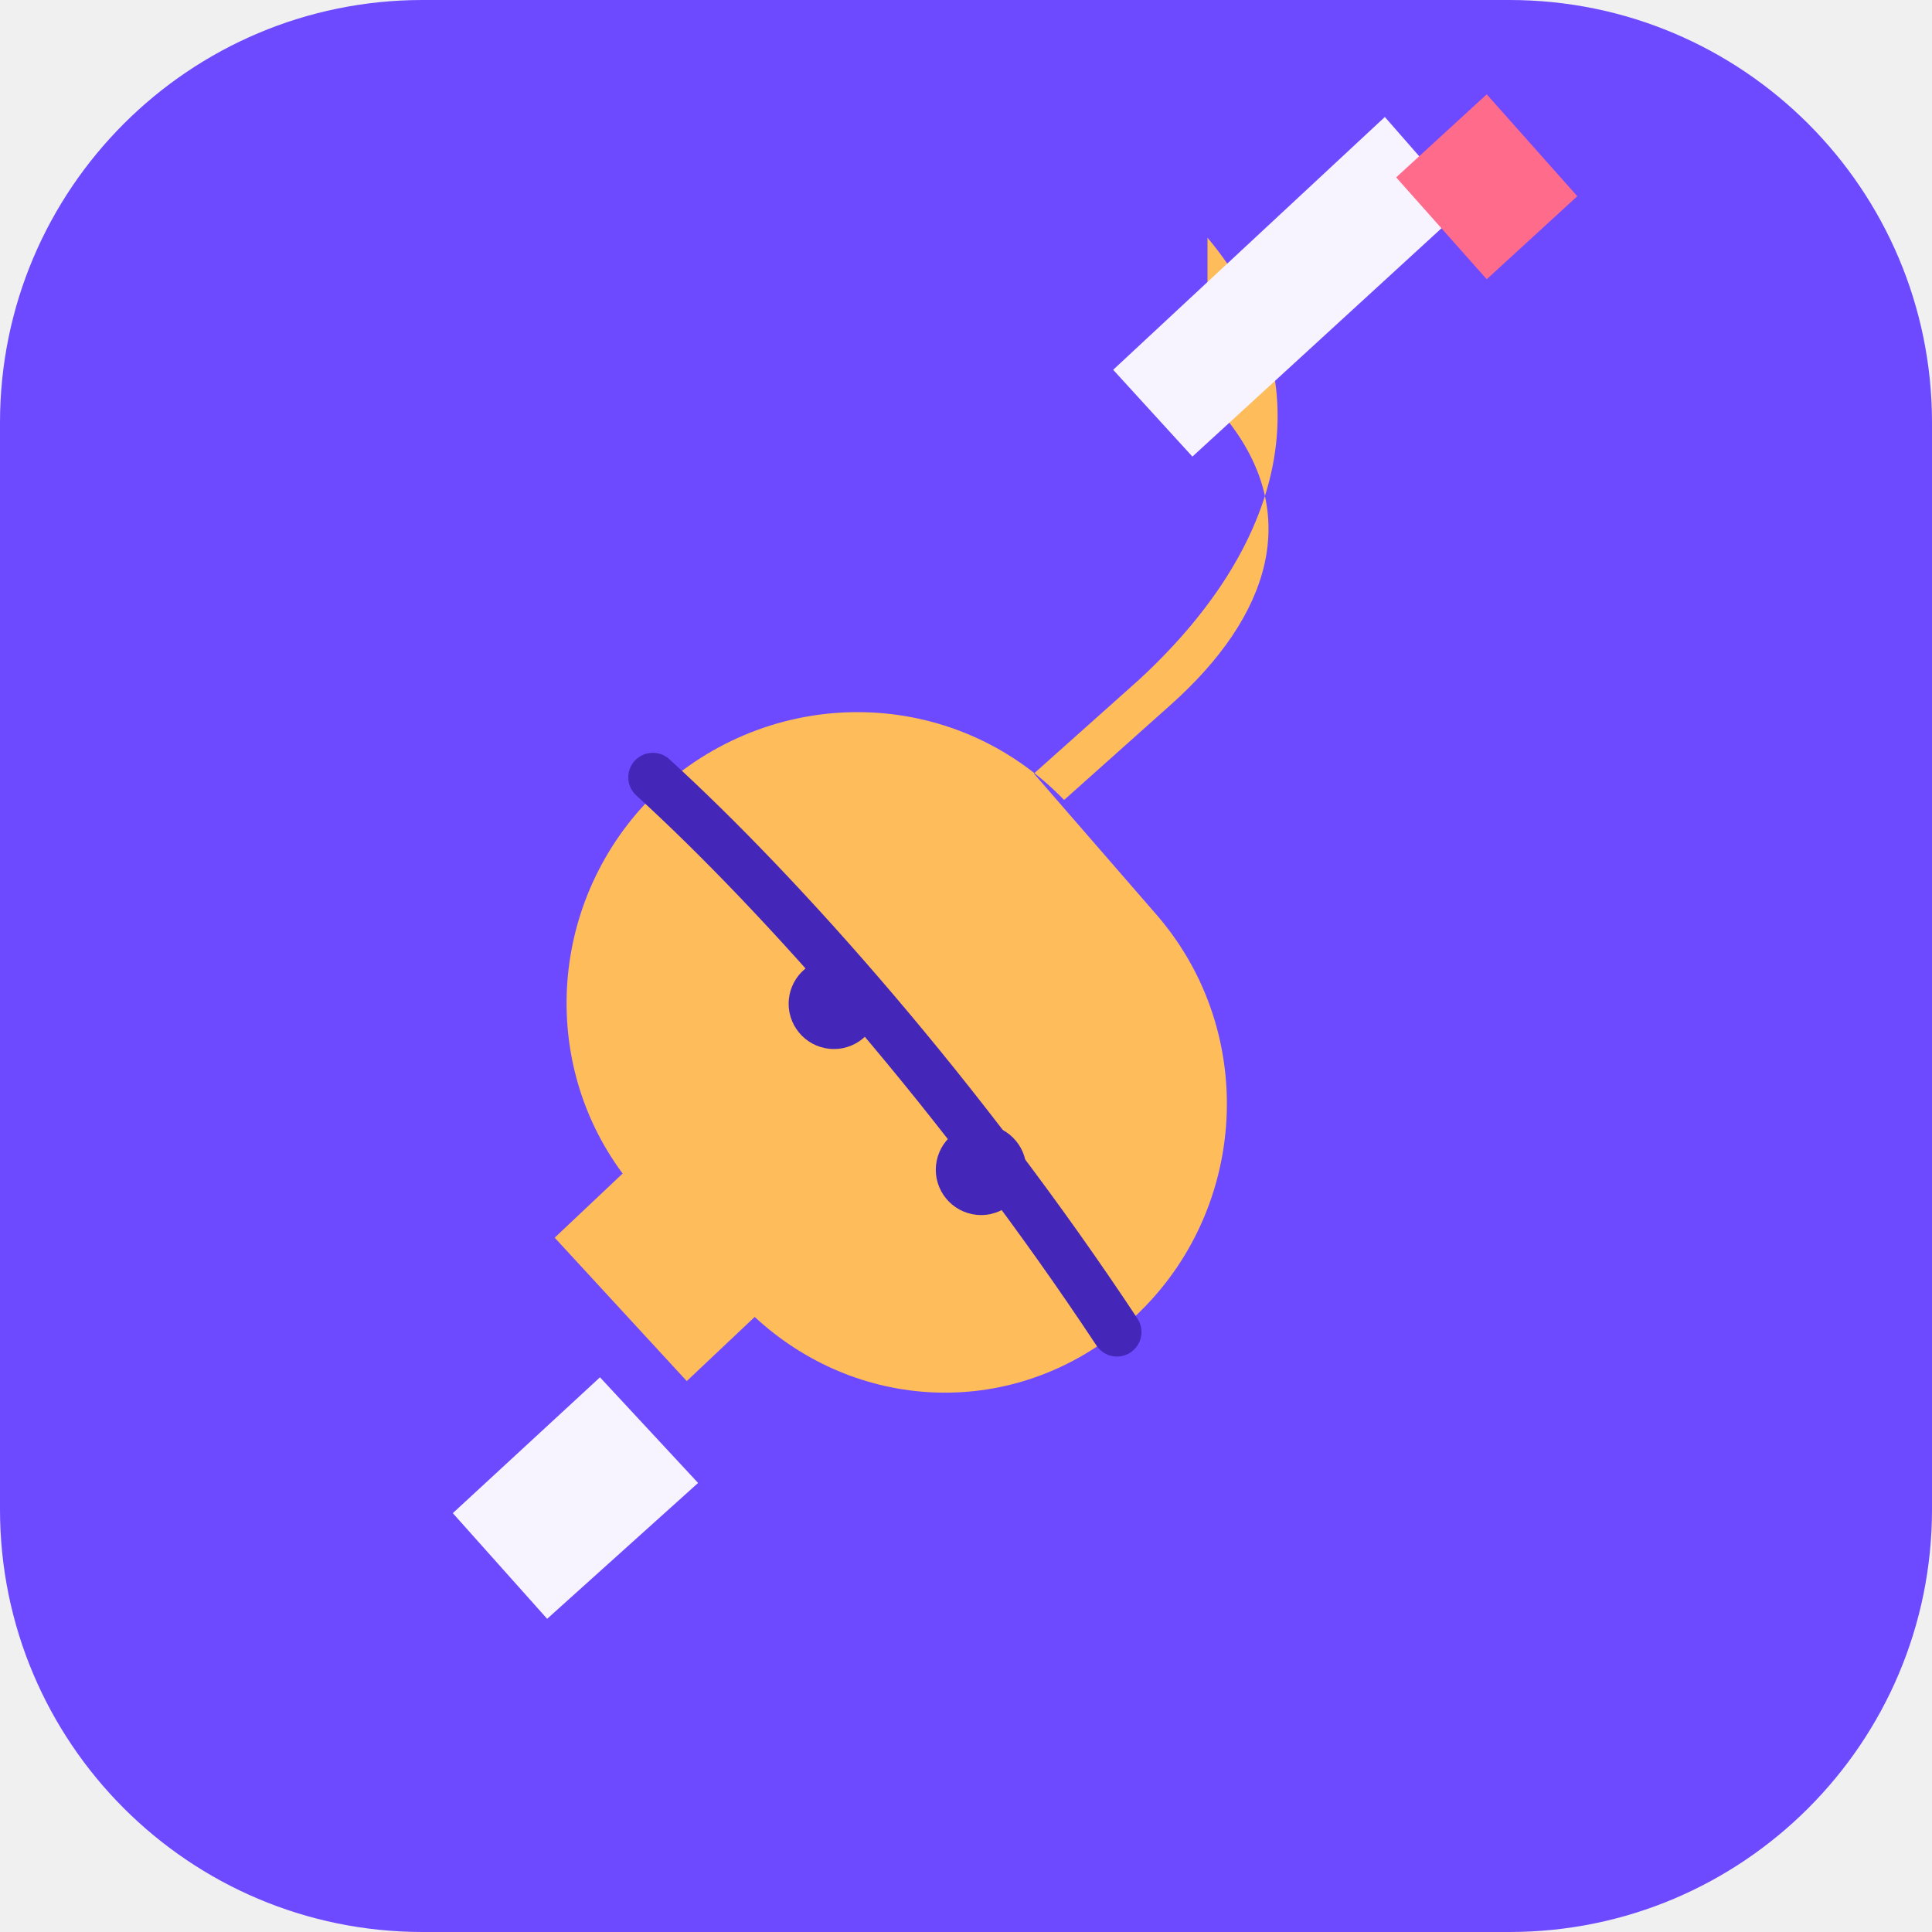
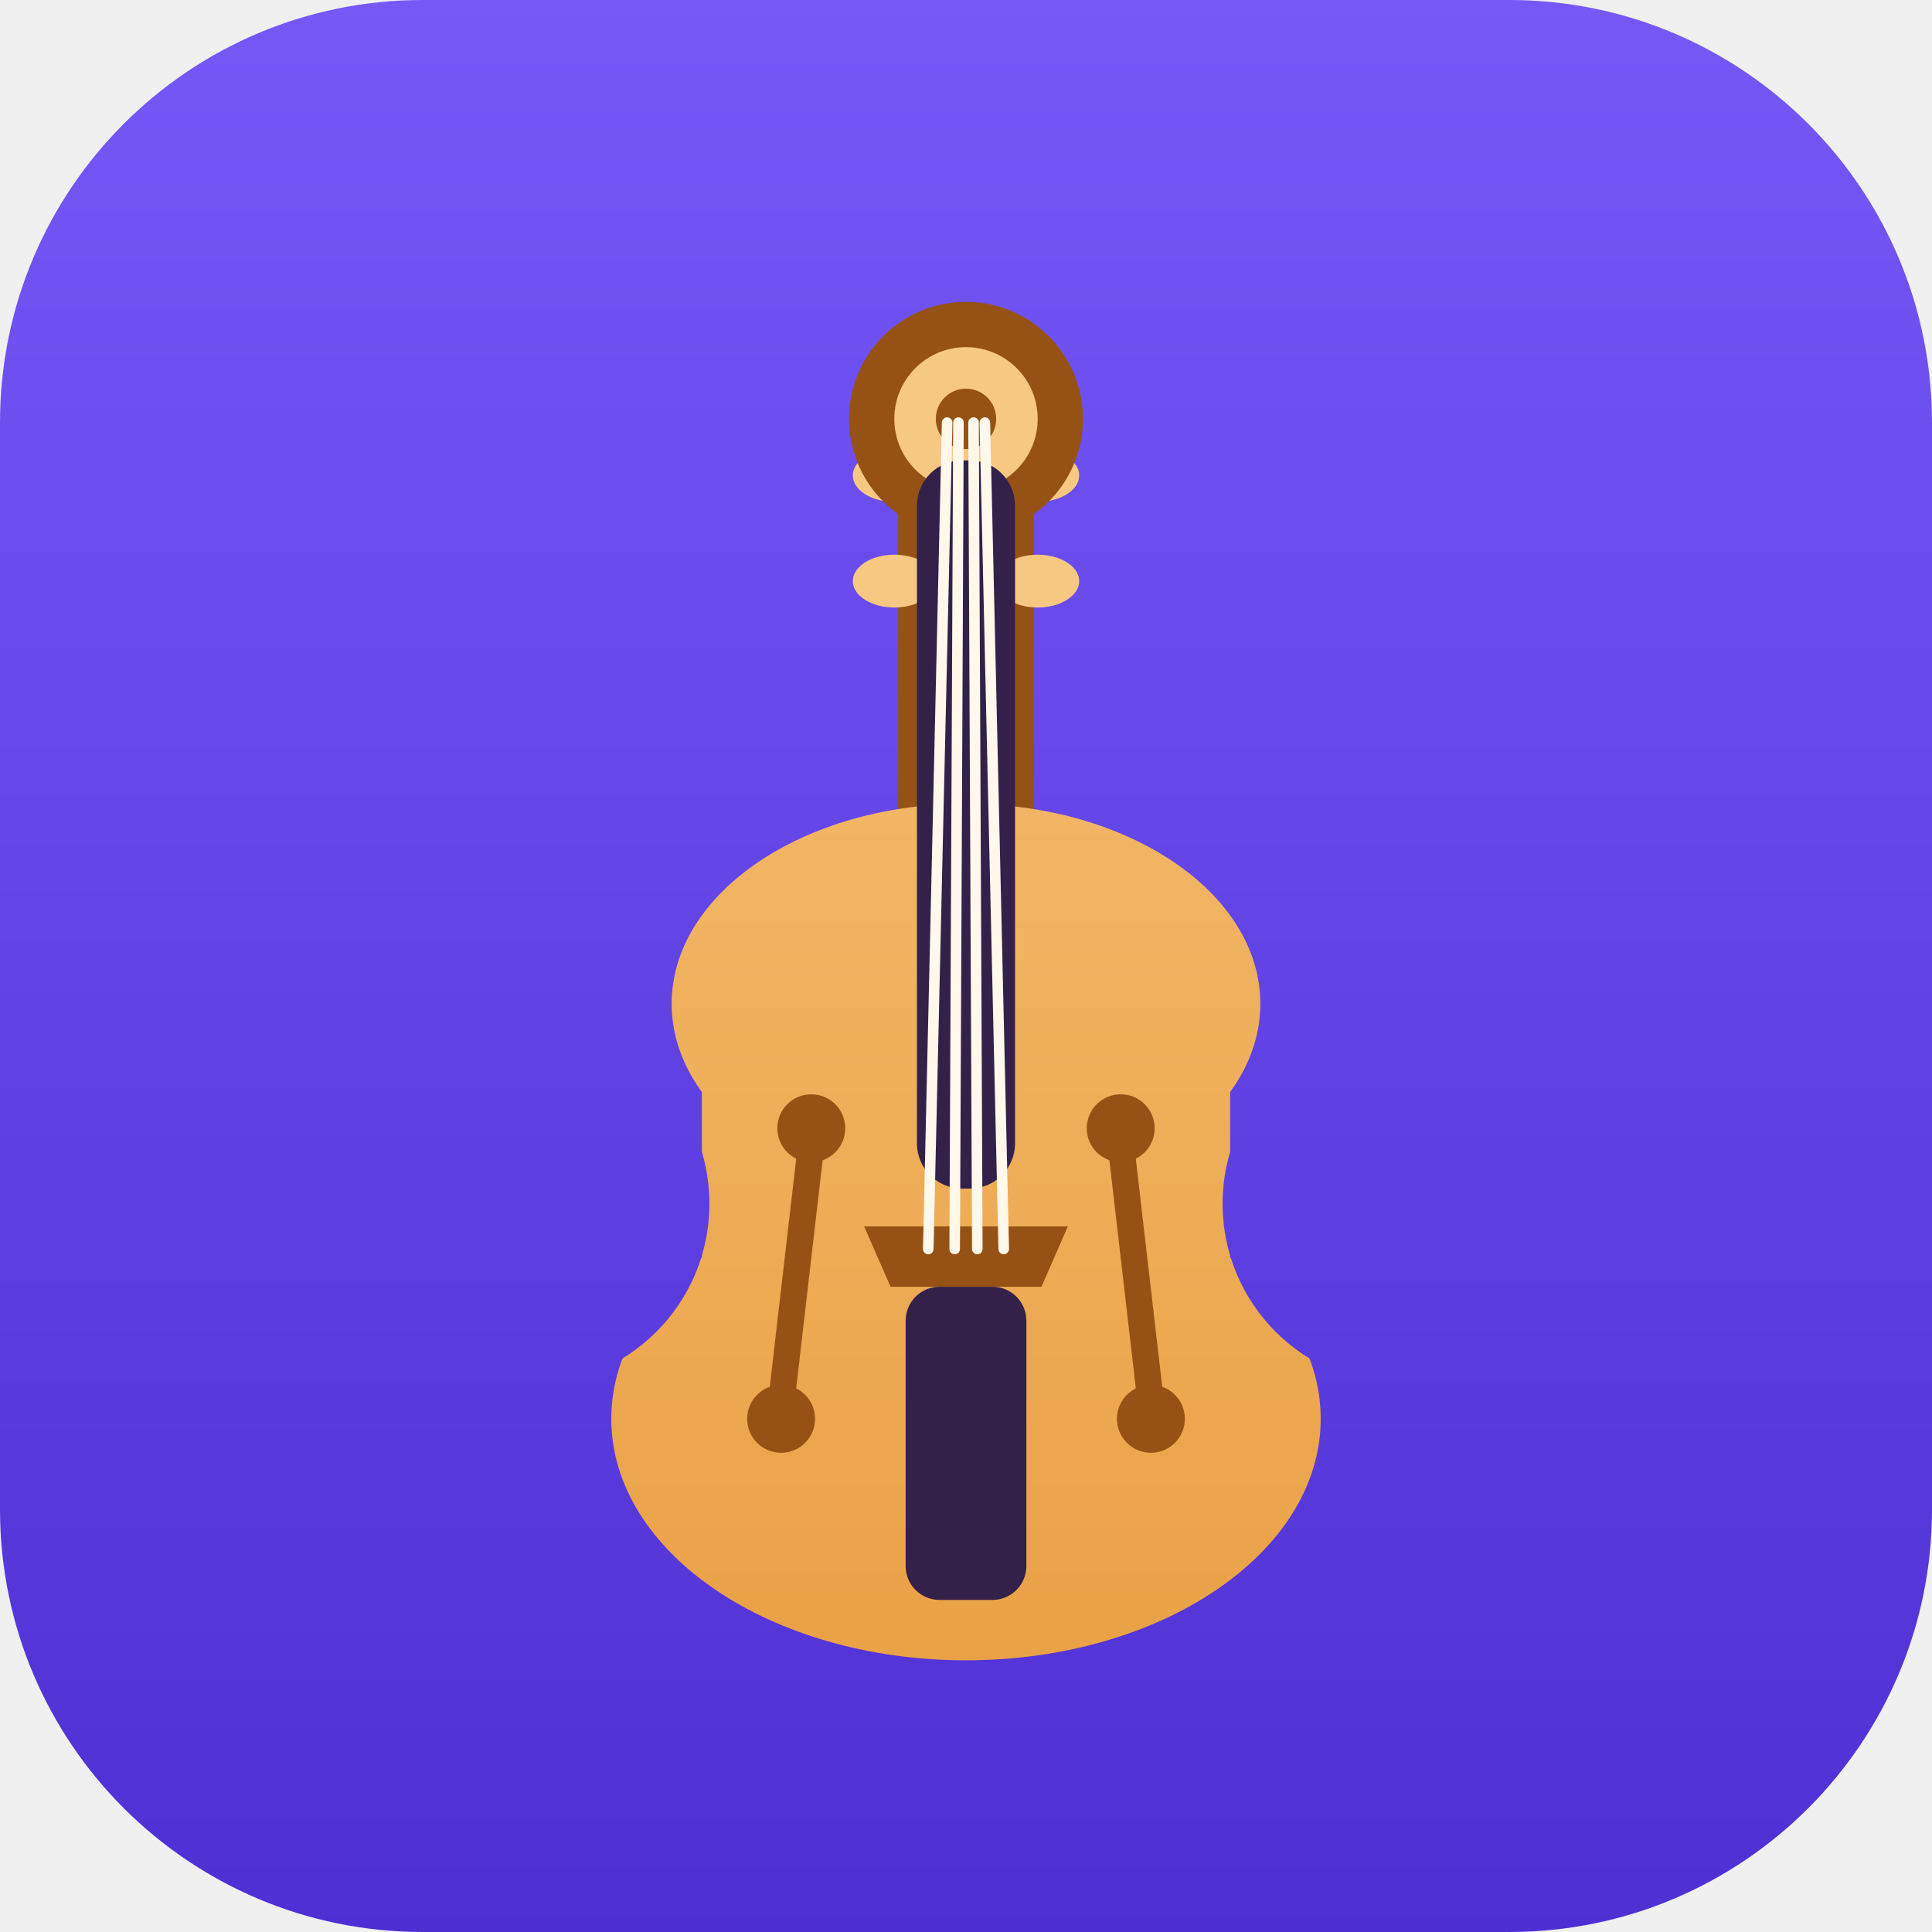
- <svg xmlns="http://www.w3.org/2000/svg" viewBox="0 0 512 512">
-   <rect width="512" height="512" rx="112" fill="#6d4aff" />
-   <path d="M320 63c31 37 22 80-18 117l-28 25 33 38c28 33 23 83-11 110-29 23-69 21-96-4l-18 17-35-38 18-17c-23-31-19-75 10-102 31-28 78-27 107 3l28-25c27-24 35-51 15-76l-5-6z" fill="#ffbc5b" />
-   <path d="M159 365l-39 36 25 28 40-36zm136-267 72-67 21 24-72 66z" fill="#f8f4ff" />
-   <path d="M370 47l24-22 24 27-24 22z" fill="#ff6b8a" />
-   <path d="M173 206c34 31 82 85 123 147" stroke="#4427b8" stroke-width="13" fill="none" stroke-linecap="round" />
-   <circle cx="221" cy="266" r="12" fill="#4427b8" />
-   <circle cx="260" cy="310" r="12" fill="#4427b8" />
+ <svg xmlns="http://www.w3.org/2000/svg" viewBox="0 0 512 512" role="img" aria-label="Mi Aventura con el Violín">
+   <defs>
+     <linearGradient id="fondo" x1="0" y1="0" x2="0" y2="1">
+       <stop offset="0" stop-color="#7658f7" />
+       <stop offset="1" stop-color="#4e2fd3" />
+     </linearGradient>
+     <linearGradient id="madera" x1="0" y1="0" x2="0" y2="1">
+       <stop offset="0" stop-color="#f7c882" />
+       <stop offset="1" stop-color="#e89b3c" />
+     </linearGradient>
+     <mask id="caja">
+       <ellipse cx="256" cy="376" rx="94" ry="64" fill="#fff" />
+       <ellipse cx="256" cy="266" rx="78" ry="53" fill="#fff" />
+       <rect x="186" y="266" width="140" height="110" fill="#fff" />
+       <circle cx="140" cy="319" r="48" fill="#000" />
+       <circle cx="372" cy="319" r="48" fill="#000" />
+     </mask>
+   </defs>
+   <rect width="512" height="512" rx="112" fill="url(#fondo)" />
+   <rect x="238" y="112" width="36" height="163" rx="17" fill="#965214" />
+   <ellipse cx="237" cy="126" rx="11" ry="7" fill="#f7c882" />
+   <ellipse cx="275" cy="126" rx="11" ry="7" fill="#f7c882" />
+   <ellipse cx="237" cy="154" rx="11" ry="7" fill="#f7c882" />
+   <ellipse cx="275" cy="154" rx="11" ry="7" fill="#f7c882" />
+   <circle cx="256" cy="111" r="31" fill="#965214" />
+   <circle cx="256" cy="111" r="19" fill="#f7c882" />
+   <circle cx="256" cy="111" r="8" fill="#965214" />
+   <rect width="512" height="512" fill="url(#madera)" mask="url(#caja)" />
+   <rect x="243" y="122" width="26" height="193" rx="12" fill="#34214a" />
+   <g fill="none" stroke="#965214" stroke-width="7" stroke-linecap="round">
+     <line x1="215" y1="303" x2="207" y2="372" />
+     <line x1="297" y1="303" x2="305" y2="372" />
+   </g>
+   <g fill="#965214">
+     <circle cx="215" cy="299" r="9" />
+     <circle cx="207" cy="376" r="9" />
+     <circle cx="297" cy="299" r="9" />
+     <circle cx="305" cy="376" r="9" />
+   </g>
+   <path d="M229 325h54l-7 16h-40z" fill="#965214" />
+   <rect x="240" y="341" width="32" height="83" rx="9" fill="#34214a" />
+   <g stroke="#fff8eb" stroke-width="2.8" stroke-linecap="round">
+     <line x1="251" y1="112" x2="246" y2="331" />
+     <line x1="254" y1="112" x2="253" y2="331" />
+     <line x1="258" y1="112" x2="259" y2="331" />
+     <line x1="261" y1="112" x2="266" y2="331" />
+   </g>
</svg>
